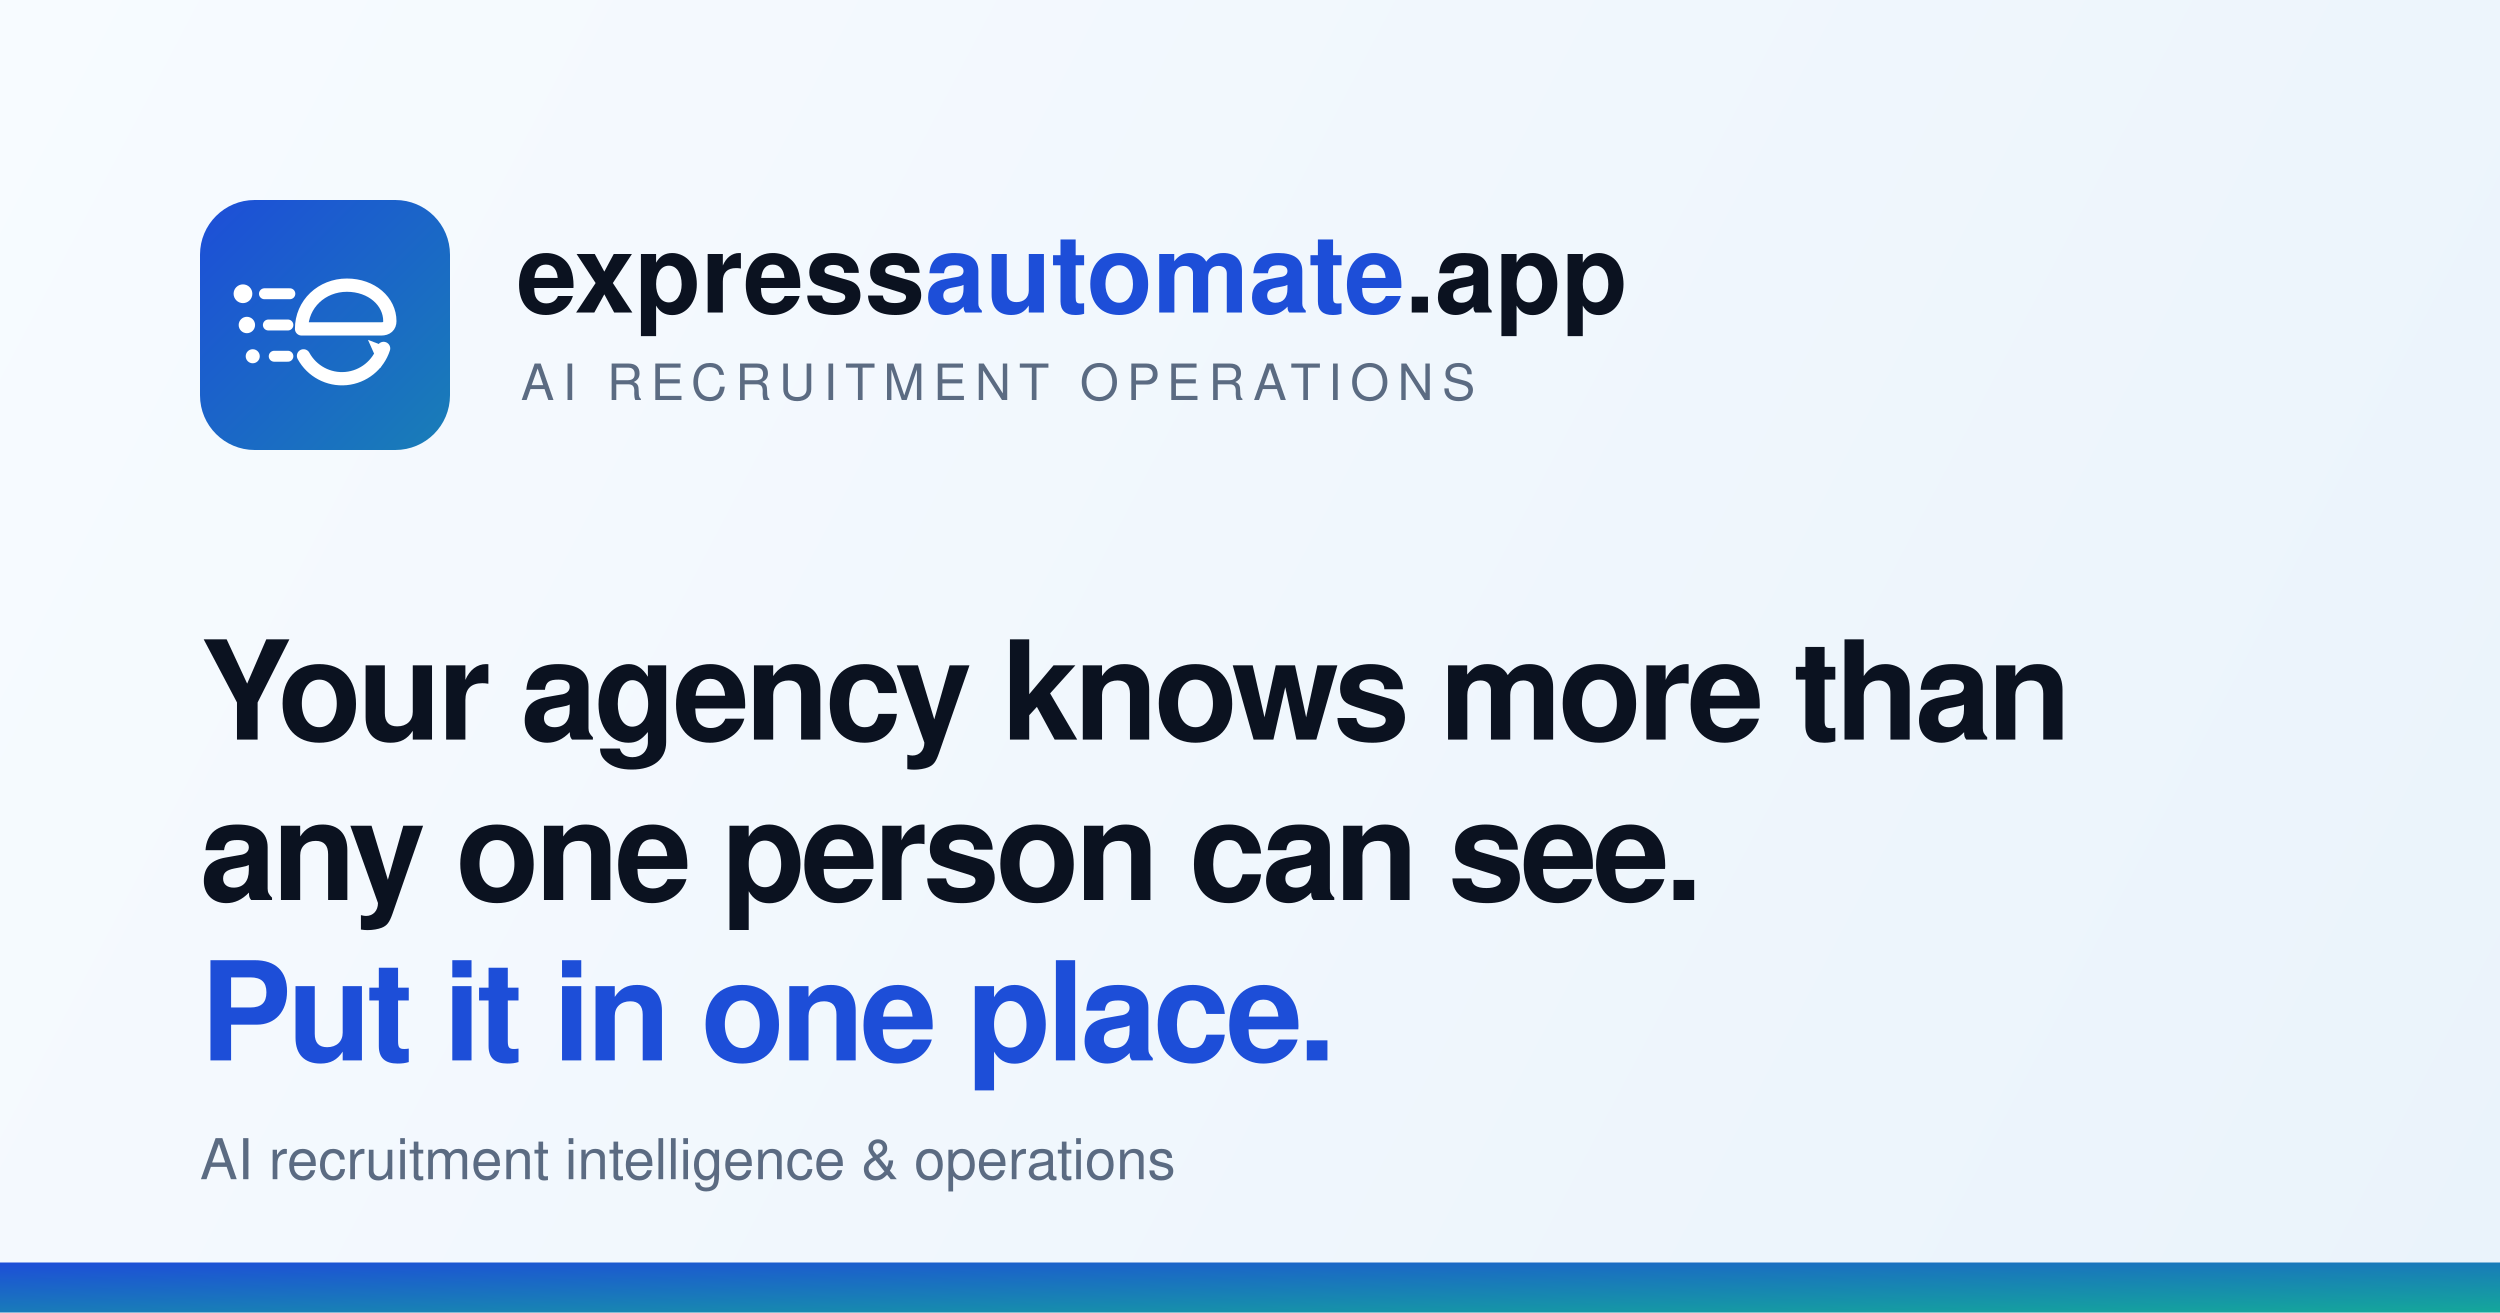
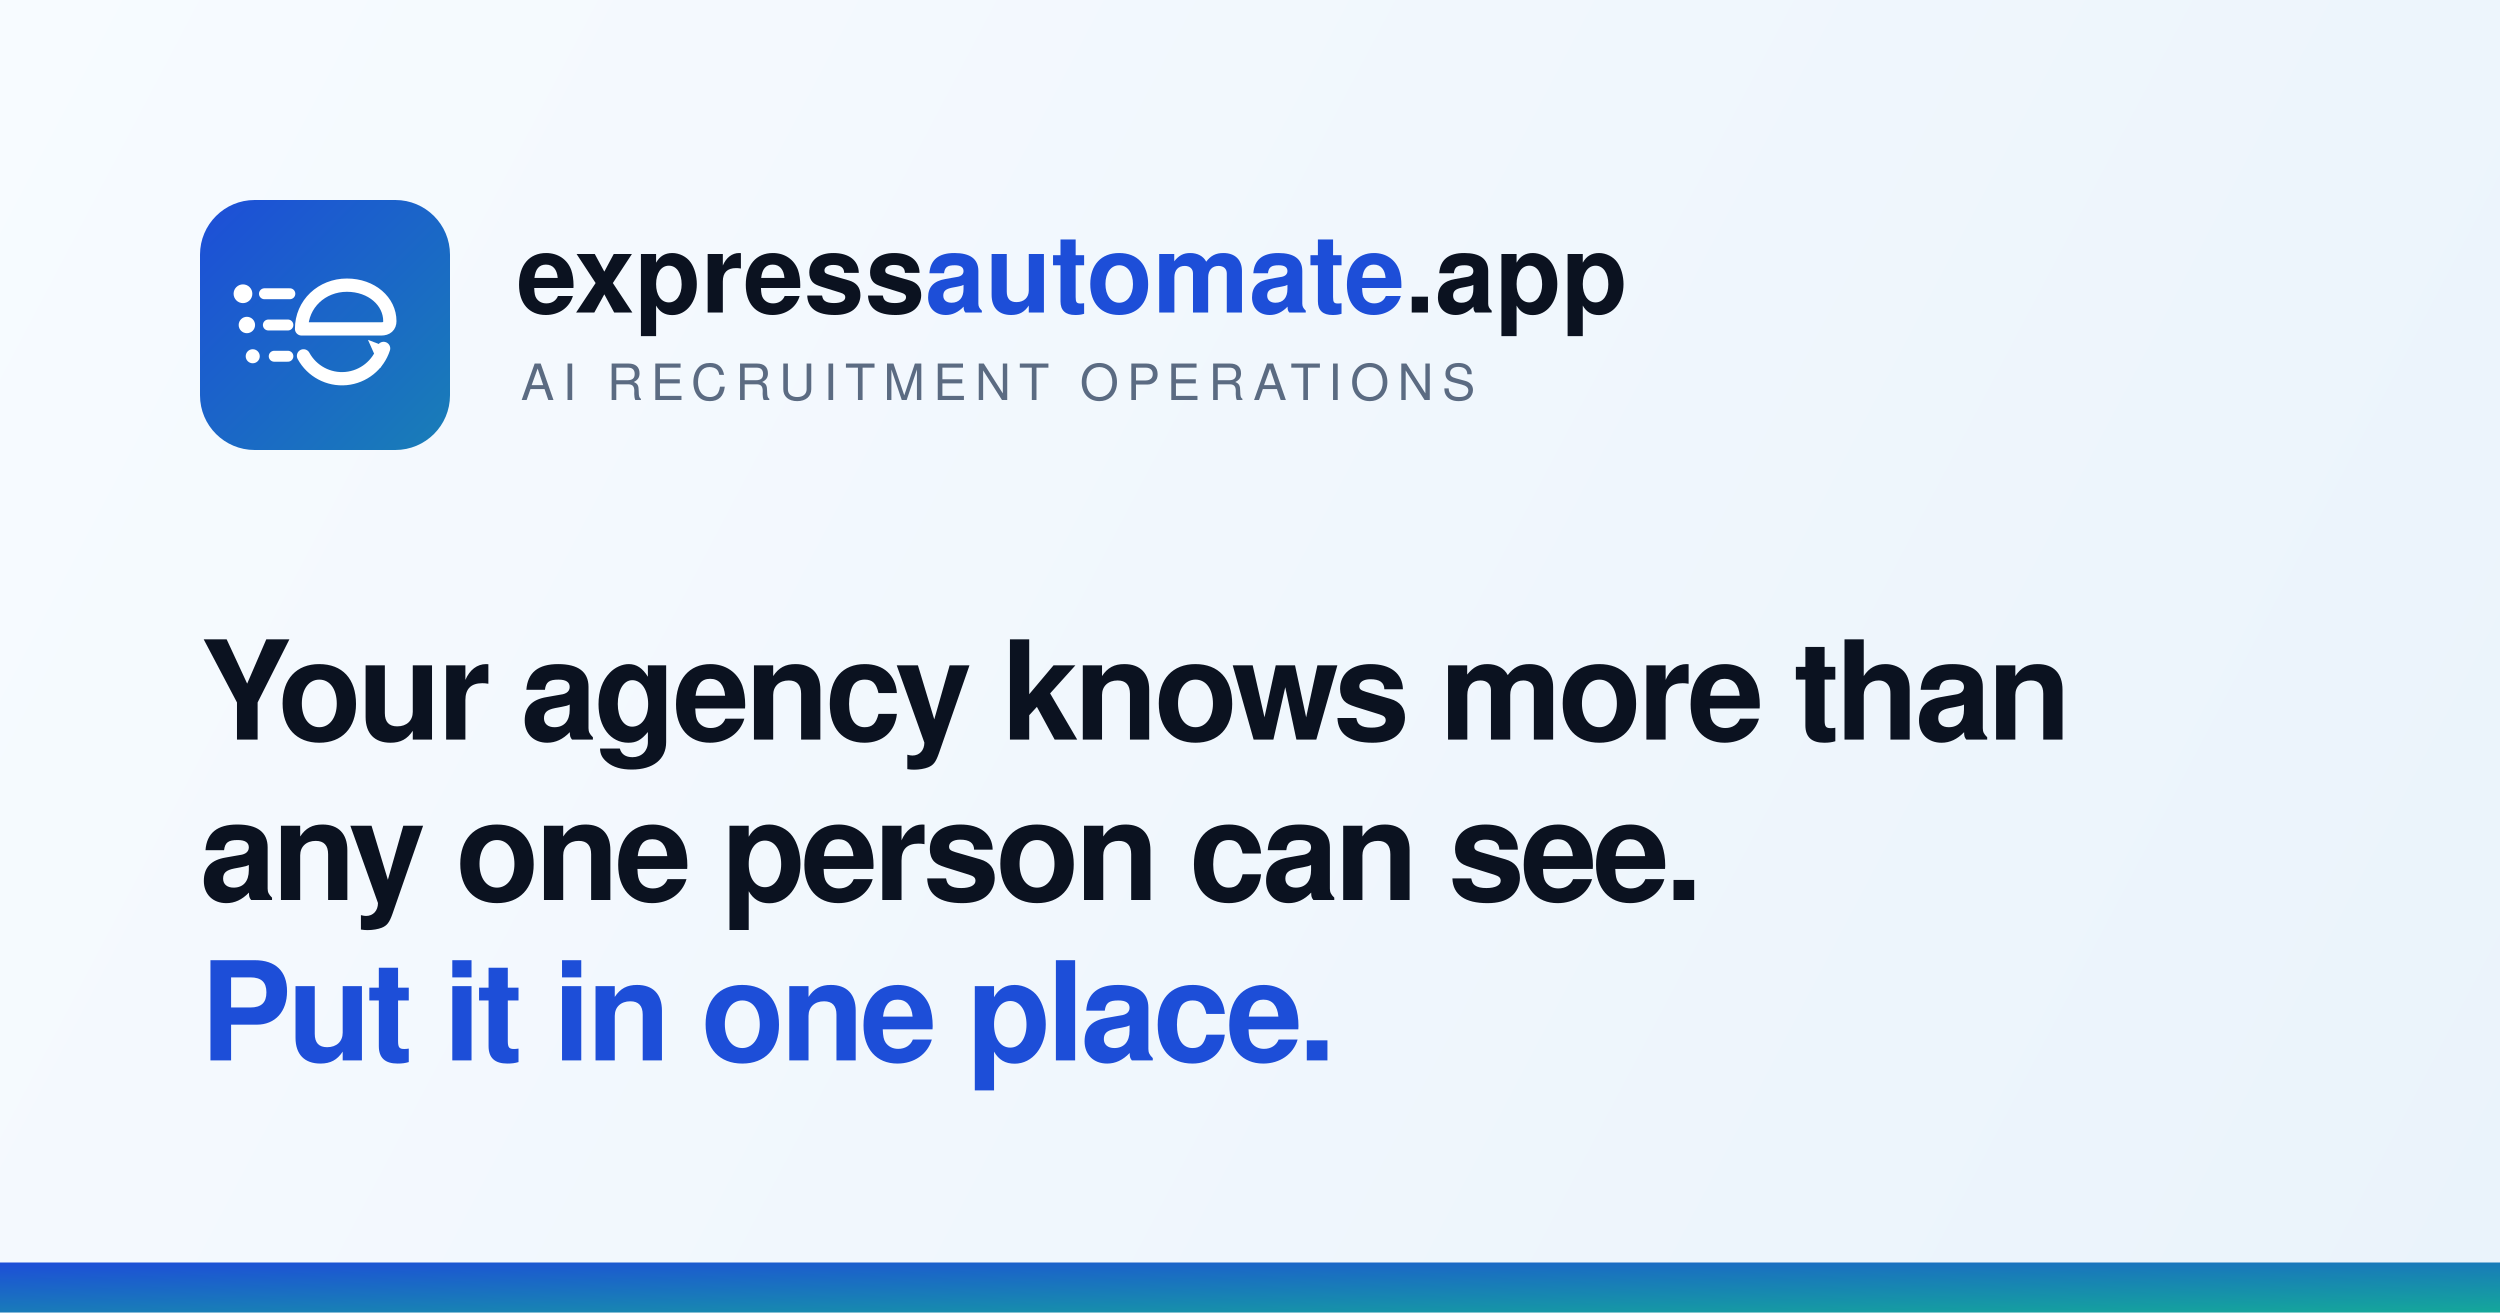
<svg xmlns="http://www.w3.org/2000/svg" viewBox="0 0 1200 630" width="1200" height="630">
  <defs>
    <linearGradient id="bg" x1="0" y1="0" x2="1200" y2="630" gradientUnits="userSpaceOnUse">
      <stop stop-color="#f7fbff" />
      <stop offset="1" stop-color="#eaf3fb" />
    </linearGradient>
    <linearGradient id="brand" x1="0" y1="0" x2="1" y2="1">
      <stop stop-color="#1D4ED8" />
      <stop offset="1" stop-color="#14A89A" />
    </linearGradient>
    <linearGradient id="plate" x1="0" y1="0" x2="120" y2="120" gradientUnits="userSpaceOnUse">
      <stop stop-color="#1D4ED8" />
      <stop offset="1" stop-color="#14A89A" />
    </linearGradient>
  </defs>
  <rect width="1200" height="630" fill="url(#bg)" />
  <rect x="0" y="606" width="1200" height="24" fill="url(#brand)" />
  <g transform="translate(96 96) scale(1.875)">
    <rect width="64" height="64" rx="14" fill="url(#plate)" />
    <g fill="#fff">
      <circle cx="11" cy="24" r="2.4" />
      <circle cx="12" cy="32" r="2.1" />
      <circle cx="13.5" cy="40" r="1.8" />
    </g>
    <g stroke="#fff" stroke-width="2.8" stroke-linecap="round">
      <path d="M16.5 24h6.5" />
      <path d="M17.5 32h5" />
      <path d="M19 40h3.5" />
    </g>
    <path d="M26 33c0-6.4 5.2-11.2 11.6-11.2S48.6 26 48.6 31c0 1.3-.8 2-2.2 2H26z" fill="none" stroke="#fff" stroke-width="3.4" stroke-linejoin="round" />
    <path d="M47 38a11.2 11.2 0 0 1-20.5 1.9" fill="none" stroke="#fff" stroke-width="3.4" stroke-linecap="round" />
    <path d="M43 35.8 48.2 37.8 46.2 43z" fill="#fff" />
  </g>
  <g font-family="Helvetica Neue, Helvetica, Arial, sans-serif">
    <text x="248" y="150" font-size="52" font-weight="700" fill="#0b1220">
      express<tspan fill="#1D4ED8">automate</tspan>.app
    </text>
    <text x="250" y="192" font-size="24" font-weight="500" fill="#5b6b82" letter-spacing="4">
      AI RECRUITMENT OPERATIONS
    </text>
    <text x="96" y="355" font-size="66" font-weight="700" fill="#0b1220" letter-spacing="-2">
      Your agency knows more than
    </text>
    <text x="96" y="432" font-size="66" font-weight="700" fill="#0b1220" letter-spacing="-2">
      any one person can see.
    </text>
    <text x="96" y="509" font-size="66" font-weight="700" fill="#1D4ED8" letter-spacing="-2">
      Put it in one place.
    </text>
-     <text x="96" y="566" font-size="27" font-weight="500" fill="#5b6b82">
-       AI recruitment intelligence &amp; operations
-     </text>
  </g>
</svg>
